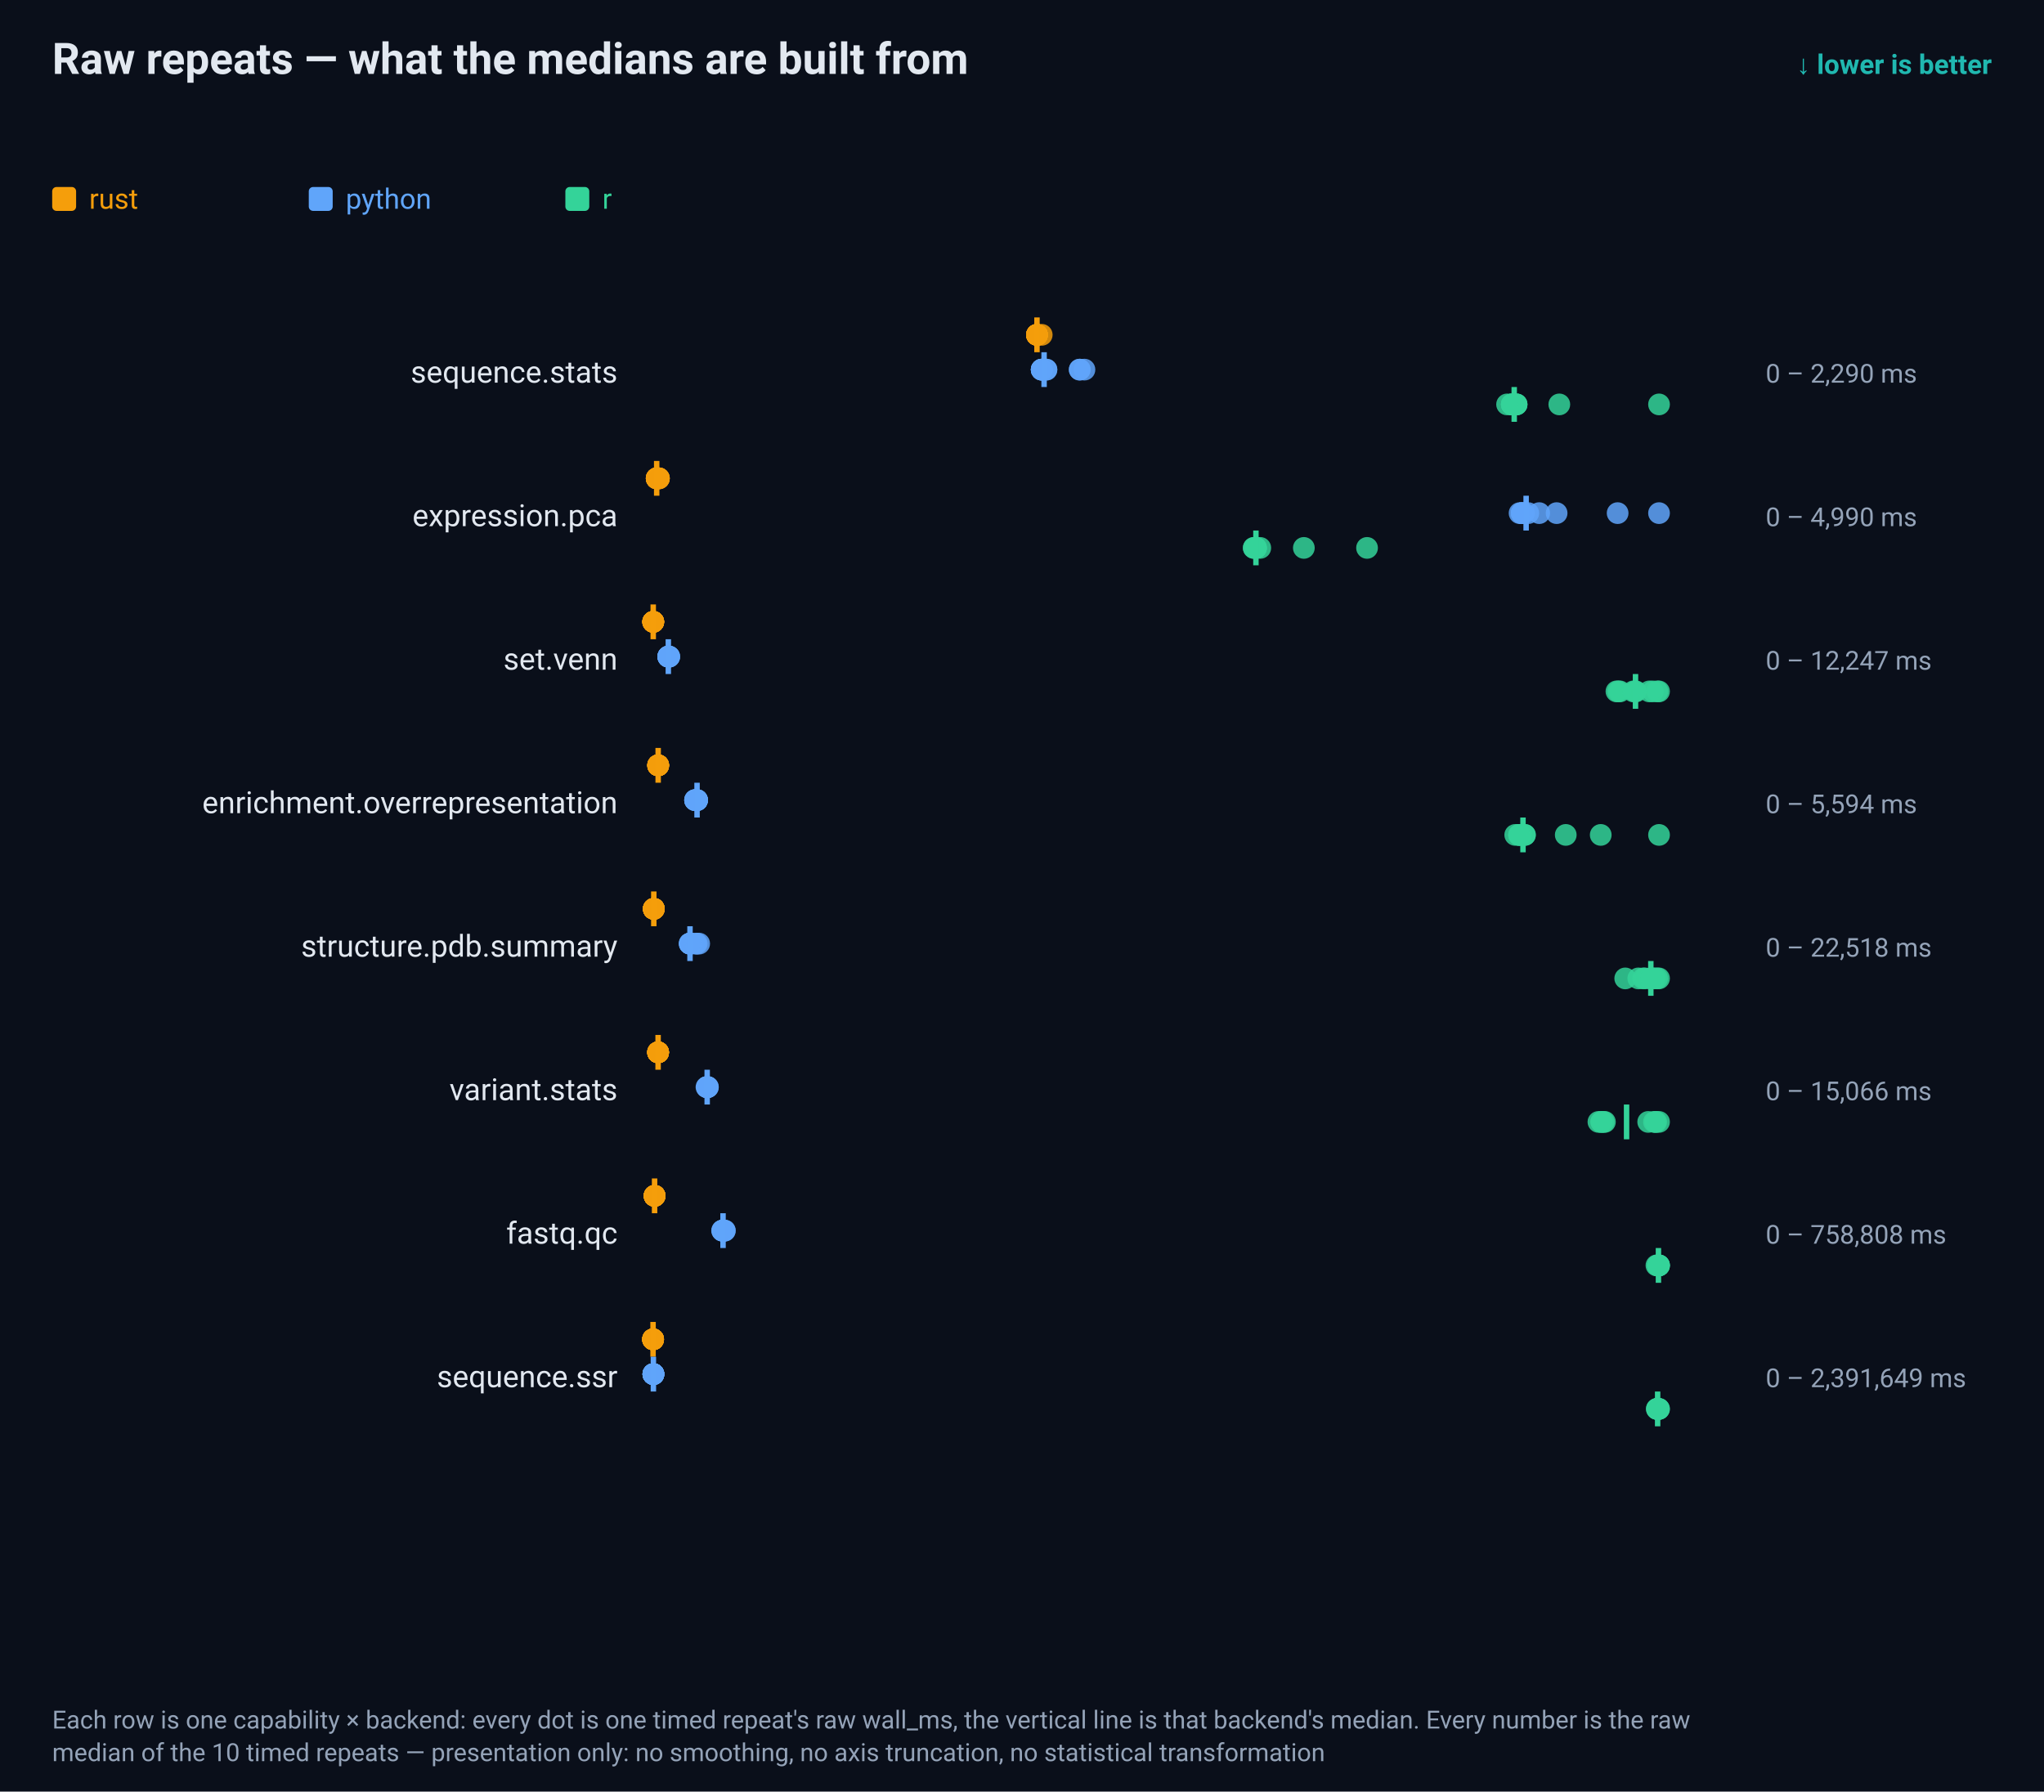
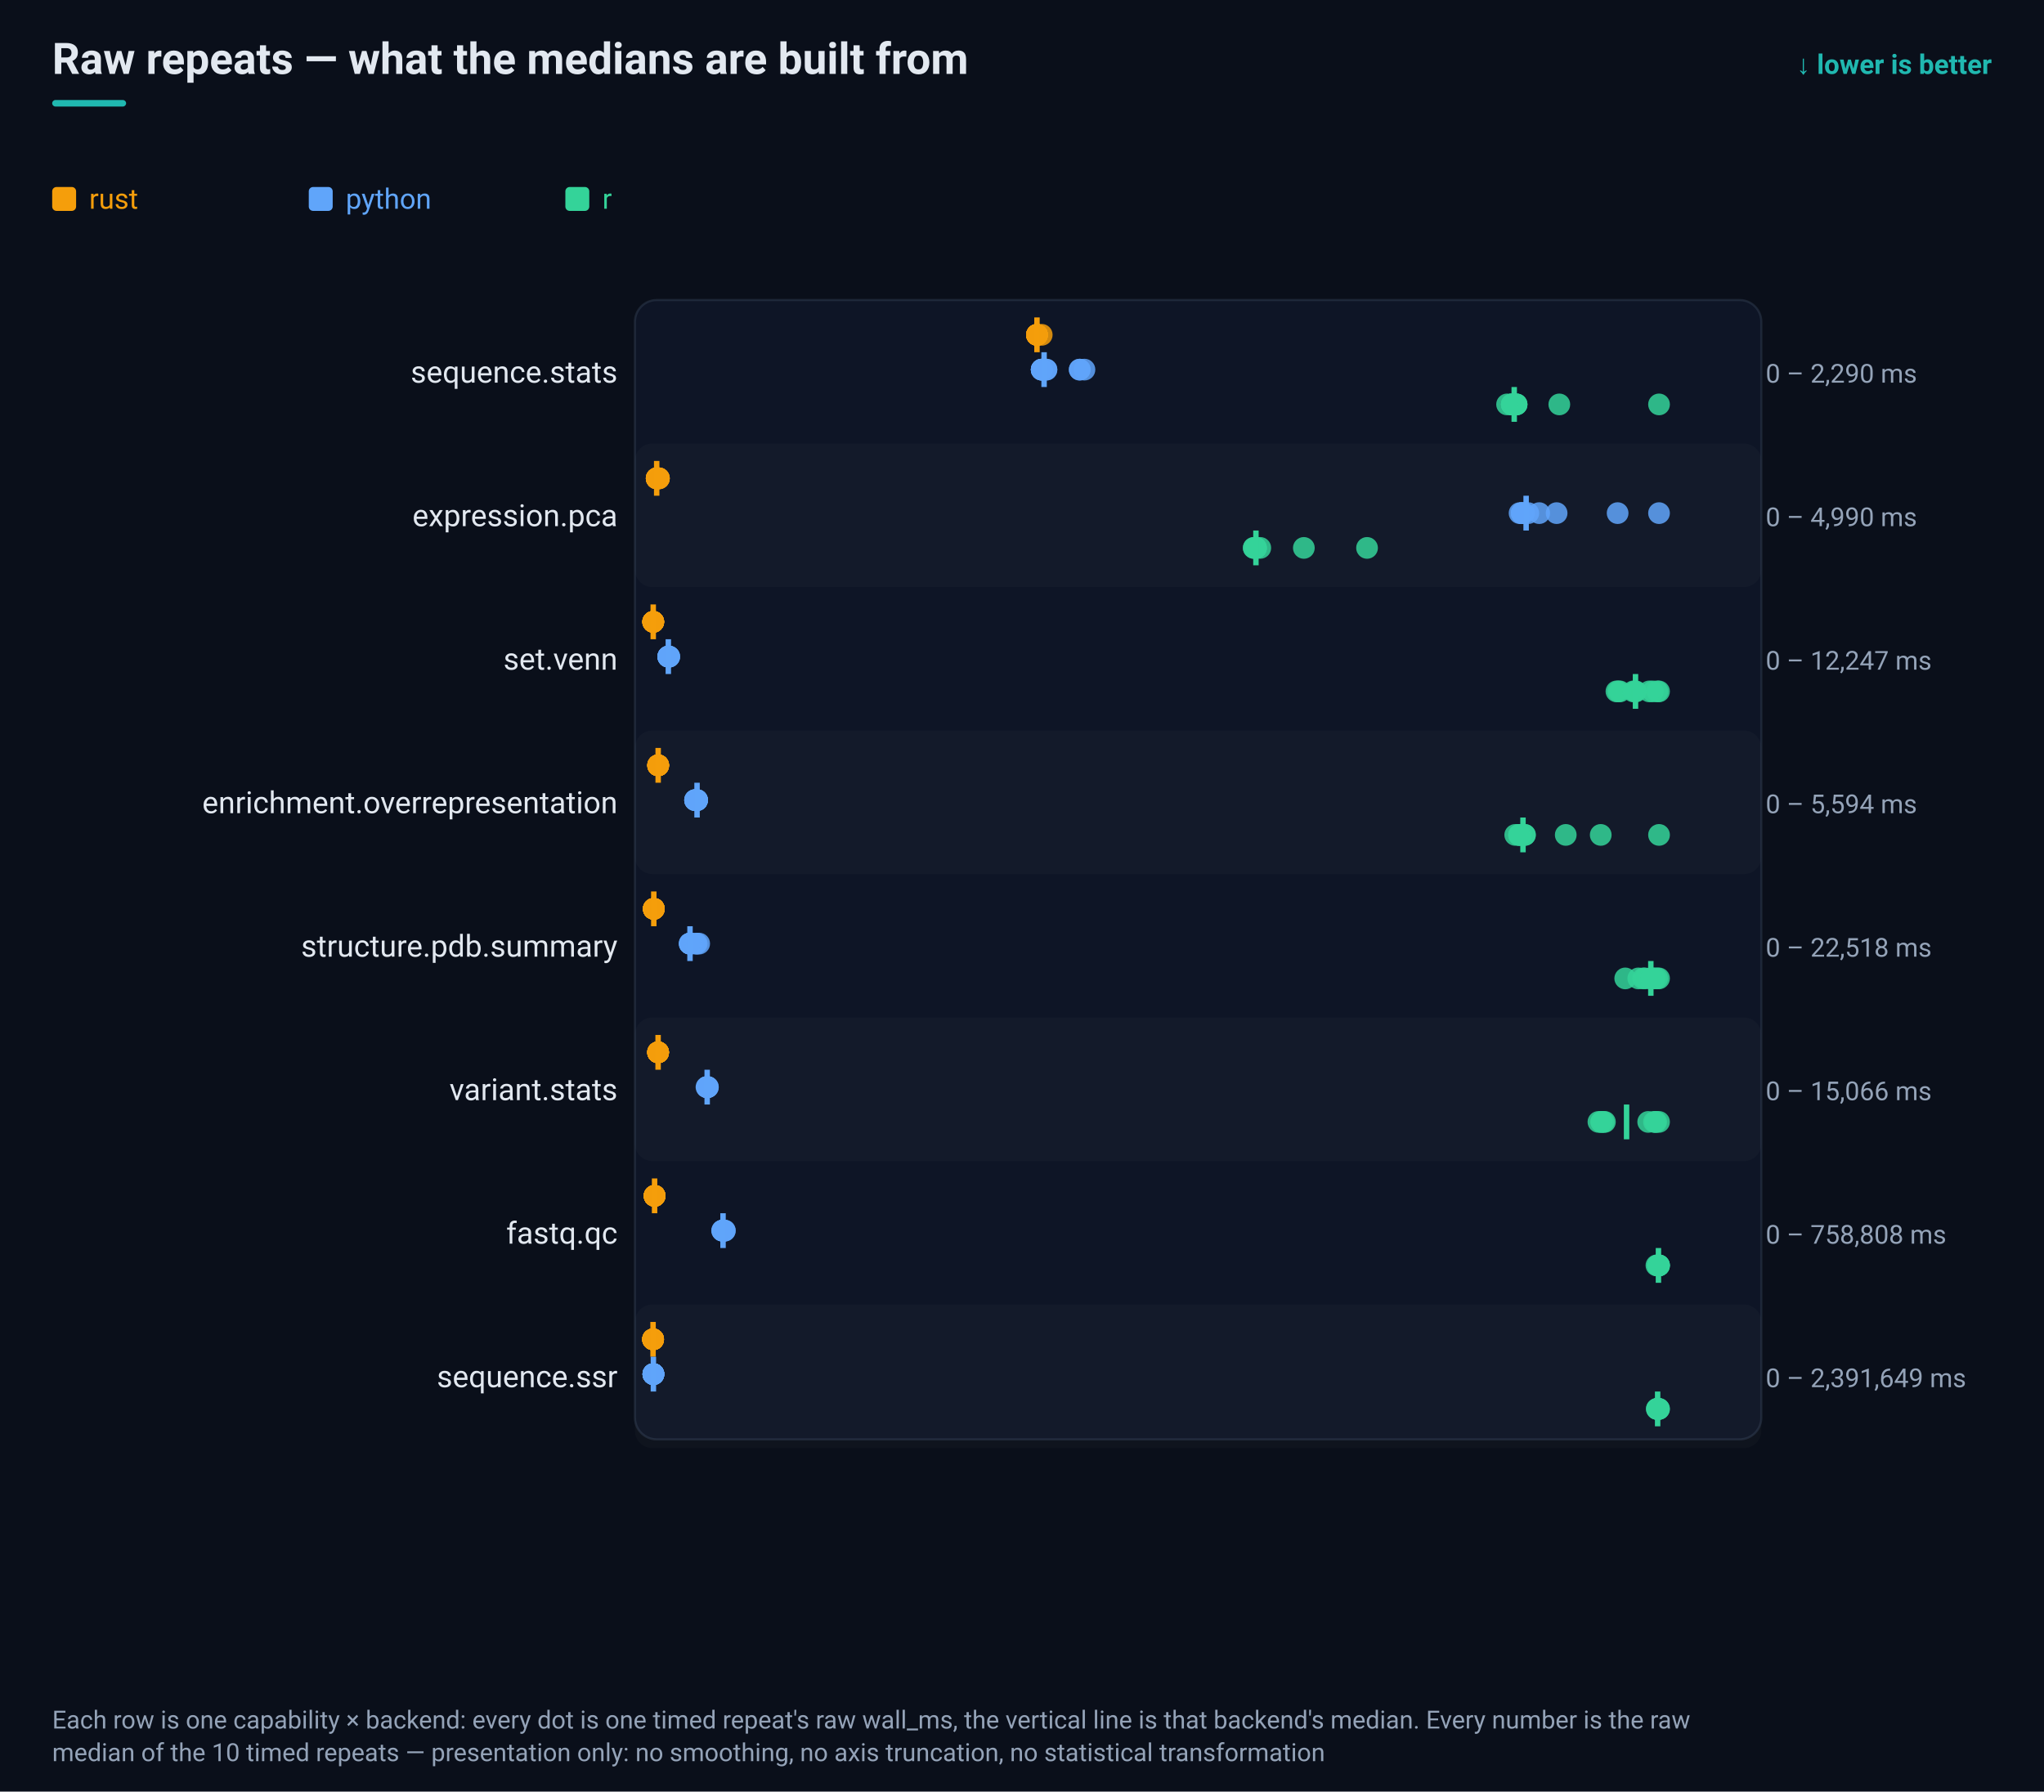
<svg xmlns="http://www.w3.org/2000/svg" viewBox="0 0 940 824" width="940" height="824" role="img" aria-label="Raw repeats — what the medians are built from">
  <rect width="940" height="824" fill="#0a0f1a" />
  <text x="24" y="34" fill="#e2e8f0" font-family="-apple-system,BlinkMacSystemFont,'Segoe UI',Roboto,'Helvetica Neue',Arial,'Noto Sans SC',sans-serif" font-size="20" font-weight="600">Raw repeats — what the medians are built from</text>
+   <rect x="24" y="46" width="34" height="3" rx="1.5" fill="#20B8B0" />
  <text x="916" y="34" fill="#20B8B0" font-family="-apple-system,BlinkMacSystemFont,'Segoe UI',Roboto,'Helvetica Neue',Arial,'Noto Sans SC',sans-serif" font-size="12.5" font-weight="600" text-anchor="end">↓ lower is better</text>
  <rect x="24.00" y="86.00" width="11.00" height="11.00" rx="2" fill="#f59e0b" opacity="1.0" />
  <text x="41.0" y="96.0" fill="#f59e0b" font-family="-apple-system,BlinkMacSystemFont,'Segoe UI',Roboto,'Helvetica Neue',Arial,'Noto Sans SC',sans-serif" font-size="13" font-weight="400" text-anchor="start">rust</text>
  <rect x="142.00" y="86.00" width="11.00" height="11.00" rx="2" fill="#60a5fa" opacity="1.0" />
  <text x="159.0" y="96.0" fill="#60a5fa" font-family="-apple-system,BlinkMacSystemFont,'Segoe UI',Roboto,'Helvetica Neue',Arial,'Noto Sans SC',sans-serif" font-size="13" font-weight="400" text-anchor="start">python</text>
  <rect x="260.00" y="86.00" width="11.00" height="11.00" rx="2" fill="#34d399" opacity="1.0" />
  <text x="277.0" y="96.0" fill="#34d399" font-family="-apple-system,BlinkMacSystemFont,'Segoe UI',Roboto,'Helvetica Neue',Arial,'Noto Sans SC',sans-serif" font-size="13" font-weight="400" text-anchor="start">r</text>
+   <rect x="292.00" y="138.00" width="518.00" height="524.00" rx="10" fill="#0e1526" opacity="1.0" class="deco" />
+   <rect x="292.0" y="138.0" width="518.0" height="524.0" rx="10" fill="none" stroke="rgba(51,65,85,0.45)" stroke-width="1" />
+   <rect x="292.00" y="204.00" width="518.00" height="66.00" rx="8" fill="#ffffff" opacity="0.02" class="deco" />
+   <rect x="292.00" y="336.00" width="518.00" height="66.00" rx="8" fill="#ffffff" opacity="0.02" class="deco" />
+   <rect x="292.00" y="468.00" width="518.00" height="66.00" rx="8" fill="#ffffff" opacity="0.02" class="deco" />
+   <rect x="292.00" y="600.00" width="518.00" height="66.00" rx="8" fill="#ffffff" opacity="0.02" class="deco" />
  <text x="284.0" y="176.0" fill="#e2e8f0" font-family="-apple-system,BlinkMacSystemFont,'Segoe UI',Roboto,'Helvetica Neue',Arial,'Noto Sans SC',sans-serif" font-size="14" font-weight="400" text-anchor="end">sequence.stats</text>
  <circle cx="479.07" cy="154.00" r="5.00" fill="#f59e0b" opacity="0.85" />
  <circle cx="476.89" cy="154.00" r="5.00" fill="#f59e0b" opacity="0.85" />
  <circle cx="476.89" cy="154.00" r="5.00" fill="#f59e0b" opacity="0.85" />
  <circle cx="476.89" cy="154.00" r="5.00" fill="#f59e0b" opacity="0.85" />
  <circle cx="476.89" cy="154.00" r="5.00" fill="#f59e0b" opacity="0.85" />
  <circle cx="476.89" cy="154.00" r="5.00" fill="#f59e0b" opacity="0.85" />
  <circle cx="476.89" cy="154.00" r="5.00" fill="#f59e0b" opacity="0.85" />
  <circle cx="476.89" cy="154.00" r="5.00" fill="#f59e0b" opacity="0.85" />
  <circle cx="476.89" cy="154.00" r="5.00" fill="#f59e0b" opacity="0.85" />
  <circle cx="476.89" cy="154.00" r="5.00" fill="#f59e0b" opacity="0.85" />
  <line x1="476.89" y1="146.00" x2="476.89" y2="162.00" stroke="#f59e0b" stroke-width="2.5" opacity="1.0" />
  <circle cx="496.54" cy="170.00" r="5.00" fill="#60a5fa" opacity="0.85" />
  <circle cx="498.72" cy="170.00" r="5.00" fill="#60a5fa" opacity="0.85" />
  <circle cx="496.54" cy="170.00" r="5.00" fill="#60a5fa" opacity="0.85" />
  <circle cx="479.07" cy="170.00" r="5.00" fill="#60a5fa" opacity="0.85" />
  <circle cx="479.07" cy="170.00" r="5.00" fill="#60a5fa" opacity="0.85" />
  <circle cx="479.07" cy="170.00" r="5.00" fill="#60a5fa" opacity="0.85" />
  <circle cx="479.07" cy="170.00" r="5.00" fill="#60a5fa" opacity="0.85" />
  <circle cx="479.07" cy="170.00" r="5.00" fill="#60a5fa" opacity="0.85" />
  <circle cx="481.25" cy="170.00" r="5.00" fill="#60a5fa" opacity="0.85" />
  <circle cx="481.25" cy="170.00" r="5.00" fill="#60a5fa" opacity="0.85" />
  <line x1="480.16" y1="162.00" x2="480.16" y2="178.00" stroke="#60a5fa" stroke-width="2.5" opacity="1.0" />
  <circle cx="697.45" cy="186.00" r="5.00" fill="#34d399" opacity="0.85" />
  <circle cx="695.27" cy="186.00" r="5.00" fill="#34d399" opacity="0.85" />
  <circle cx="697.45" cy="186.00" r="5.00" fill="#34d399" opacity="0.85" />
  <circle cx="695.27" cy="186.00" r="5.00" fill="#34d399" opacity="0.85" />
  <circle cx="695.27" cy="186.00" r="5.00" fill="#34d399" opacity="0.85" />
  <circle cx="697.45" cy="186.00" r="5.00" fill="#34d399" opacity="0.85" />
  <circle cx="695.27" cy="186.00" r="5.00" fill="#34d399" opacity="0.85" />
  <circle cx="717.10" cy="186.00" r="5.00" fill="#34d399" opacity="0.85" />
  <circle cx="762.96" cy="186.00" r="5.00" fill="#34d399" opacity="0.85" />
  <circle cx="693.08" cy="186.00" r="5.00" fill="#34d399" opacity="0.85" />
  <line x1="696.36" y1="178.00" x2="696.36" y2="194.00" stroke="#34d399" stroke-width="2.5" opacity="1.0" />
  <text x="812.0" y="176.0" fill="#94a3b8" font-family="-apple-system,BlinkMacSystemFont,'Segoe UI',Roboto,'Helvetica Neue',Arial,'Noto Sans SC',sans-serif" font-size="12" font-weight="400" text-anchor="start">0 – 2,290 ms</text>
  <text x="284.0" y="242.0" fill="#e2e8f0" font-family="-apple-system,BlinkMacSystemFont,'Segoe UI',Roboto,'Helvetica Neue',Arial,'Noto Sans SC',sans-serif" font-size="14" font-weight="400" text-anchor="end">expression.pca</text>
  <circle cx="302.00" cy="220.00" r="5.00" fill="#f59e0b" opacity="0.85" />
  <circle cx="302.00" cy="220.00" r="5.00" fill="#f59e0b" opacity="0.85" />
  <circle cx="302.00" cy="220.00" r="5.00" fill="#f59e0b" opacity="0.85" />
  <circle cx="303.01" cy="220.00" r="5.00" fill="#f59e0b" opacity="0.85" />
  <circle cx="303.01" cy="220.00" r="5.00" fill="#f59e0b" opacity="0.85" />
  <circle cx="303.01" cy="220.00" r="5.00" fill="#f59e0b" opacity="0.85" />
  <circle cx="303.01" cy="220.00" r="5.00" fill="#f59e0b" opacity="0.85" />
  <circle cx="302.00" cy="220.00" r="5.00" fill="#f59e0b" opacity="0.85" />
  <circle cx="302.00" cy="220.00" r="5.00" fill="#f59e0b" opacity="0.85" />
  <circle cx="302.00" cy="220.00" r="5.00" fill="#f59e0b" opacity="0.85" />
  <line x1="302.00" y1="212.00" x2="302.00" y2="228.00" stroke="#f59e0b" stroke-width="2.5" opacity="1.0" />
  <circle cx="700.83" cy="236.00" r="5.00" fill="#60a5fa" opacity="0.85" />
  <circle cx="702.84" cy="236.00" r="5.00" fill="#60a5fa" opacity="0.85" />
  <circle cx="698.83" cy="236.00" r="5.00" fill="#60a5fa" opacity="0.85" />
  <circle cx="743.92" cy="236.00" r="5.00" fill="#60a5fa" opacity="0.85" />
  <circle cx="715.86" cy="236.00" r="5.00" fill="#60a5fa" opacity="0.85" />
  <circle cx="699.83" cy="236.00" r="5.00" fill="#60a5fa" opacity="0.85" />
  <circle cx="699.83" cy="236.00" r="5.00" fill="#60a5fa" opacity="0.85" />
  <circle cx="707.85" cy="236.00" r="5.00" fill="#60a5fa" opacity="0.85" />
  <circle cx="699.83" cy="236.00" r="5.00" fill="#60a5fa" opacity="0.85" />
  <circle cx="762.96" cy="236.00" r="5.00" fill="#60a5fa" opacity="0.85" />
  <line x1="701.84" y1="228.00" x2="701.84" y2="244.00" stroke="#60a5fa" stroke-width="2.5" opacity="1.0" />
  <circle cx="576.58" cy="252.00" r="5.00" fill="#34d399" opacity="0.85" />
  <circle cx="577.58" cy="252.00" r="5.00" fill="#34d399" opacity="0.85" />
  <circle cx="579.58" cy="252.00" r="5.00" fill="#34d399" opacity="0.85" />
  <circle cx="577.58" cy="252.00" r="5.00" fill="#34d399" opacity="0.85" />
  <circle cx="577.58" cy="252.00" r="5.00" fill="#34d399" opacity="0.85" />
  <circle cx="577.58" cy="252.00" r="5.00" fill="#34d399" opacity="0.85" />
  <circle cx="599.62" cy="252.00" r="5.00" fill="#34d399" opacity="0.85" />
  <circle cx="628.68" cy="252.00" r="5.00" fill="#34d399" opacity="0.85" />
  <circle cx="576.58" cy="252.00" r="5.00" fill="#34d399" opacity="0.85" />
  <circle cx="577.58" cy="252.00" r="5.00" fill="#34d399" opacity="0.85" />
  <line x1="577.58" y1="244.00" x2="577.58" y2="260.00" stroke="#34d399" stroke-width="2.5" opacity="1.0" />
  <text x="812.0" y="242.0" fill="#94a3b8" font-family="-apple-system,BlinkMacSystemFont,'Segoe UI',Roboto,'Helvetica Neue',Arial,'Noto Sans SC',sans-serif" font-size="12" font-weight="400" text-anchor="start">0 – 4,990 ms</text>
  <text x="284.0" y="308.0" fill="#e2e8f0" font-family="-apple-system,BlinkMacSystemFont,'Segoe UI',Roboto,'Helvetica Neue',Arial,'Noto Sans SC',sans-serif" font-size="14" font-weight="400" text-anchor="end">set.venn</text>
  <circle cx="300.41" cy="286.00" r="5.00" fill="#f59e0b" opacity="0.85" />
  <circle cx="300.41" cy="286.00" r="5.00" fill="#f59e0b" opacity="0.85" />
  <circle cx="300.41" cy="286.00" r="5.00" fill="#f59e0b" opacity="0.85" />
  <circle cx="300.41" cy="286.00" r="5.00" fill="#f59e0b" opacity="0.85" />
  <circle cx="300.41" cy="286.00" r="5.00" fill="#f59e0b" opacity="0.85" />
  <circle cx="300.41" cy="286.00" r="5.00" fill="#f59e0b" opacity="0.85" />
  <circle cx="300.41" cy="286.00" r="5.00" fill="#f59e0b" opacity="0.85" />
  <circle cx="300.41" cy="286.00" r="5.00" fill="#f59e0b" opacity="0.85" />
  <circle cx="300.41" cy="286.00" r="5.00" fill="#f59e0b" opacity="0.85" />
  <circle cx="300.41" cy="286.00" r="5.00" fill="#f59e0b" opacity="0.85" />
  <line x1="300.41" y1="278.00" x2="300.41" y2="294.00" stroke="#f59e0b" stroke-width="2.5" opacity="1.0" />
  <circle cx="307.35" cy="302.00" r="5.00" fill="#60a5fa" opacity="0.85" />
  <circle cx="307.35" cy="302.00" r="5.00" fill="#60a5fa" opacity="0.85" />
  <circle cx="307.76" cy="302.00" r="5.00" fill="#60a5fa" opacity="0.85" />
  <circle cx="307.35" cy="302.00" r="5.00" fill="#60a5fa" opacity="0.85" />
  <circle cx="307.76" cy="302.00" r="5.00" fill="#60a5fa" opacity="0.85" />
  <circle cx="307.35" cy="302.00" r="5.00" fill="#60a5fa" opacity="0.85" />
  <circle cx="307.35" cy="302.00" r="5.00" fill="#60a5fa" opacity="0.85" />
  <circle cx="307.76" cy="302.00" r="5.00" fill="#60a5fa" opacity="0.85" />
  <circle cx="307.35" cy="302.00" r="5.00" fill="#60a5fa" opacity="0.85" />
  <circle cx="307.35" cy="302.00" r="5.00" fill="#60a5fa" opacity="0.85" />
  <line x1="307.35" y1="294.00" x2="307.35" y2="310.00" stroke="#60a5fa" stroke-width="2.5" opacity="1.0" />
  <circle cx="762.96" cy="318.00" r="5.00" fill="#34d399" opacity="0.85" />
  <circle cx="744.18" cy="318.00" r="5.00" fill="#34d399" opacity="0.85" />
  <circle cx="760.11" cy="318.00" r="5.00" fill="#34d399" opacity="0.85" />
  <circle cx="743.37" cy="318.00" r="5.00" fill="#34d399" opacity="0.85" />
  <circle cx="758.47" cy="318.00" r="5.00" fill="#34d399" opacity="0.85" />
  <circle cx="752.35" cy="318.00" r="5.00" fill="#34d399" opacity="0.85" />
  <circle cx="762.15" cy="318.00" r="5.00" fill="#34d399" opacity="0.85" />
  <circle cx="745.00" cy="318.00" r="5.00" fill="#34d399" opacity="0.85" />
  <circle cx="751.94" cy="318.00" r="5.00" fill="#34d399" opacity="0.85" />
  <circle cx="751.12" cy="318.00" r="5.00" fill="#34d399" opacity="0.85" />
  <line x1="752.14" y1="310.00" x2="752.14" y2="326.00" stroke="#34d399" stroke-width="2.5" opacity="1.0" />
  <text x="812.0" y="308.0" fill="#94a3b8" font-family="-apple-system,BlinkMacSystemFont,'Segoe UI',Roboto,'Helvetica Neue',Arial,'Noto Sans SC',sans-serif" font-size="12" font-weight="400" text-anchor="start">0 – 12,247 ms</text>
  <text x="284.0" y="374.0" fill="#e2e8f0" font-family="-apple-system,BlinkMacSystemFont,'Segoe UI',Roboto,'Helvetica Neue',Arial,'Noto Sans SC',sans-serif" font-size="14" font-weight="400" text-anchor="end">enrichment.overrepresentation</text>
  <circle cx="302.68" cy="352.00" r="5.00" fill="#f59e0b" opacity="0.85" />
  <circle cx="302.68" cy="352.00" r="5.00" fill="#f59e0b" opacity="0.85" />
  <circle cx="302.68" cy="352.00" r="5.00" fill="#f59e0b" opacity="0.85" />
  <circle cx="302.68" cy="352.00" r="5.00" fill="#f59e0b" opacity="0.85" />
  <circle cx="302.68" cy="352.00" r="5.00" fill="#f59e0b" opacity="0.85" />
  <circle cx="302.68" cy="352.00" r="5.00" fill="#f59e0b" opacity="0.85" />
  <circle cx="302.68" cy="352.00" r="5.00" fill="#f59e0b" opacity="0.85" />
  <circle cx="302.68" cy="352.00" r="5.00" fill="#f59e0b" opacity="0.85" />
  <circle cx="302.68" cy="352.00" r="5.00" fill="#f59e0b" opacity="0.85" />
  <circle cx="302.68" cy="352.00" r="5.00" fill="#f59e0b" opacity="0.85" />
  <line x1="302.68" y1="344.00" x2="302.68" y2="360.00" stroke="#f59e0b" stroke-width="2.5" opacity="1.0" />
  <circle cx="320.56" cy="368.00" r="5.00" fill="#60a5fa" opacity="0.85" />
  <circle cx="320.56" cy="368.00" r="5.00" fill="#60a5fa" opacity="0.85" />
  <circle cx="320.56" cy="368.00" r="5.00" fill="#60a5fa" opacity="0.85" />
  <circle cx="319.66" cy="368.00" r="5.00" fill="#60a5fa" opacity="0.85" />
  <circle cx="320.56" cy="368.00" r="5.00" fill="#60a5fa" opacity="0.85" />
  <circle cx="319.66" cy="368.00" r="5.00" fill="#60a5fa" opacity="0.85" />
  <circle cx="319.66" cy="368.00" r="5.00" fill="#60a5fa" opacity="0.85" />
  <circle cx="320.56" cy="368.00" r="5.00" fill="#60a5fa" opacity="0.85" />
  <circle cx="319.66" cy="368.00" r="5.00" fill="#60a5fa" opacity="0.85" />
  <circle cx="320.56" cy="368.00" r="5.00" fill="#60a5fa" opacity="0.85" />
  <line x1="320.56" y1="360.00" x2="320.56" y2="376.00" stroke="#60a5fa" stroke-width="2.5" opacity="1.0" />
  <circle cx="736.15" cy="384.00" r="5.00" fill="#34d399" opacity="0.85" />
  <circle cx="720.06" cy="384.00" r="5.00" fill="#34d399" opacity="0.85" />
  <circle cx="701.29" cy="384.00" r="5.00" fill="#34d399" opacity="0.85" />
  <circle cx="701.29" cy="384.00" r="5.00" fill="#34d399" opacity="0.85" />
  <circle cx="698.61" cy="384.00" r="5.00" fill="#34d399" opacity="0.85" />
  <circle cx="699.51" cy="384.00" r="5.00" fill="#34d399" opacity="0.85" />
  <circle cx="762.96" cy="384.00" r="5.00" fill="#34d399" opacity="0.85" />
  <circle cx="698.61" cy="384.00" r="5.00" fill="#34d399" opacity="0.85" />
  <circle cx="698.61" cy="384.00" r="5.00" fill="#34d399" opacity="0.85" />
  <circle cx="696.83" cy="384.00" r="5.00" fill="#34d399" opacity="0.85" />
  <line x1="700.40" y1="376.00" x2="700.40" y2="392.00" stroke="#34d399" stroke-width="2.5" opacity="1.0" />
  <text x="812.0" y="374.0" fill="#94a3b8" font-family="-apple-system,BlinkMacSystemFont,'Segoe UI',Roboto,'Helvetica Neue',Arial,'Noto Sans SC',sans-serif" font-size="12" font-weight="400" text-anchor="start">0 – 5,594 ms</text>
  <text x="284.0" y="440.0" fill="#e2e8f0" font-family="-apple-system,BlinkMacSystemFont,'Segoe UI',Roboto,'Helvetica Neue',Arial,'Noto Sans SC',sans-serif" font-size="14" font-weight="400" text-anchor="end">structure.pdb.summary</text>
  <circle cx="300.67" cy="418.00" r="5.00" fill="#f59e0b" opacity="0.85" />
  <circle cx="300.67" cy="418.00" r="5.00" fill="#f59e0b" opacity="0.85" />
  <circle cx="300.67" cy="418.00" r="5.00" fill="#f59e0b" opacity="0.85" />
  <circle cx="300.67" cy="418.00" r="5.00" fill="#f59e0b" opacity="0.85" />
  <circle cx="300.67" cy="418.00" r="5.00" fill="#f59e0b" opacity="0.85" />
  <circle cx="300.67" cy="418.00" r="5.00" fill="#f59e0b" opacity="0.85" />
  <circle cx="300.67" cy="418.00" r="5.00" fill="#f59e0b" opacity="0.85" />
  <circle cx="300.67" cy="418.00" r="5.00" fill="#f59e0b" opacity="0.85" />
  <circle cx="300.67" cy="418.00" r="5.00" fill="#f59e0b" opacity="0.85" />
  <circle cx="300.67" cy="418.00" r="5.00" fill="#f59e0b" opacity="0.85" />
  <line x1="300.67" y1="410.00" x2="300.67" y2="426.00" stroke="#f59e0b" stroke-width="2.5" opacity="1.0" />
  <circle cx="317.32" cy="434.00" r="5.00" fill="#60a5fa" opacity="0.85" />
  <circle cx="317.10" cy="434.00" r="5.00" fill="#60a5fa" opacity="0.85" />
  <circle cx="317.32" cy="434.00" r="5.00" fill="#60a5fa" opacity="0.85" />
  <circle cx="317.32" cy="434.00" r="5.00" fill="#60a5fa" opacity="0.85" />
  <circle cx="317.32" cy="434.00" r="5.00" fill="#60a5fa" opacity="0.85" />
  <circle cx="319.98" cy="434.00" r="5.00" fill="#60a5fa" opacity="0.85" />
  <circle cx="321.54" cy="434.00" r="5.00" fill="#60a5fa" opacity="0.85" />
  <circle cx="320.43" cy="434.00" r="5.00" fill="#60a5fa" opacity="0.85" />
  <circle cx="317.76" cy="434.00" r="5.00" fill="#60a5fa" opacity="0.85" />
  <circle cx="317.32" cy="434.00" r="5.00" fill="#60a5fa" opacity="0.85" />
  <line x1="317.32" y1="426.00" x2="317.32" y2="442.00" stroke="#60a5fa" stroke-width="2.5" opacity="1.0" />
  <circle cx="753.42" cy="450.00" r="5.00" fill="#34d399" opacity="0.85" />
  <circle cx="760.08" cy="450.00" r="5.00" fill="#34d399" opacity="0.85" />
  <circle cx="762.07" cy="450.00" r="5.00" fill="#34d399" opacity="0.85" />
  <circle cx="760.96" cy="450.00" r="5.00" fill="#34d399" opacity="0.85" />
  <circle cx="755.64" cy="450.00" r="5.00" fill="#34d399" opacity="0.85" />
  <circle cx="747.42" cy="450.00" r="5.00" fill="#34d399" opacity="0.85" />
  <circle cx="758.97" cy="450.00" r="5.00" fill="#34d399" opacity="0.85" />
  <circle cx="762.96" cy="450.00" r="5.00" fill="#34d399" opacity="0.85" />
  <circle cx="756.52" cy="450.00" r="5.00" fill="#34d399" opacity="0.85" />
  <circle cx="759.41" cy="450.00" r="5.00" fill="#34d399" opacity="0.85" />
  <line x1="759.19" y1="442.00" x2="759.19" y2="458.00" stroke="#34d399" stroke-width="2.5" opacity="1.0" />
  <text x="812.0" y="440.0" fill="#94a3b8" font-family="-apple-system,BlinkMacSystemFont,'Segoe UI',Roboto,'Helvetica Neue',Arial,'Noto Sans SC',sans-serif" font-size="12" font-weight="400" text-anchor="start">0 – 22,518 ms</text>
  <text x="284.0" y="506.0" fill="#e2e8f0" font-family="-apple-system,BlinkMacSystemFont,'Segoe UI',Roboto,'Helvetica Neue',Arial,'Noto Sans SC',sans-serif" font-size="14" font-weight="400" text-anchor="end">variant.stats</text>
  <circle cx="302.65" cy="484.00" r="5.00" fill="#f59e0b" opacity="0.85" />
  <circle cx="302.65" cy="484.00" r="5.00" fill="#f59e0b" opacity="0.85" />
  <circle cx="302.65" cy="484.00" r="5.00" fill="#f59e0b" opacity="0.85" />
  <circle cx="302.65" cy="484.00" r="5.00" fill="#f59e0b" opacity="0.85" />
  <circle cx="302.65" cy="484.00" r="5.00" fill="#f59e0b" opacity="0.85" />
  <circle cx="302.65" cy="484.00" r="5.00" fill="#f59e0b" opacity="0.85" />
  <circle cx="302.65" cy="484.00" r="5.00" fill="#f59e0b" opacity="0.85" />
  <circle cx="302.65" cy="484.00" r="5.00" fill="#f59e0b" opacity="0.85" />
  <circle cx="302.65" cy="484.00" r="5.00" fill="#f59e0b" opacity="0.85" />
  <circle cx="302.65" cy="484.00" r="5.00" fill="#f59e0b" opacity="0.85" />
  <line x1="302.65" y1="476.00" x2="302.65" y2="492.00" stroke="#f59e0b" stroke-width="2.5" opacity="1.0" />
  <circle cx="325.22" cy="500.00" r="5.00" fill="#60a5fa" opacity="0.85" />
  <circle cx="325.22" cy="500.00" r="5.00" fill="#60a5fa" opacity="0.85" />
  <circle cx="325.22" cy="500.00" r="5.00" fill="#60a5fa" opacity="0.85" />
  <circle cx="325.22" cy="500.00" r="5.00" fill="#60a5fa" opacity="0.85" />
  <circle cx="325.22" cy="500.00" r="5.00" fill="#60a5fa" opacity="0.85" />
  <circle cx="325.22" cy="500.00" r="5.00" fill="#60a5fa" opacity="0.85" />
  <circle cx="325.55" cy="500.00" r="5.00" fill="#60a5fa" opacity="0.85" />
  <circle cx="325.22" cy="500.00" r="5.00" fill="#60a5fa" opacity="0.85" />
  <circle cx="324.89" cy="500.00" r="5.00" fill="#60a5fa" opacity="0.85" />
  <circle cx="325.55" cy="500.00" r="5.00" fill="#60a5fa" opacity="0.85" />
  <line x1="325.22" y1="492.00" x2="325.22" y2="508.00" stroke="#60a5fa" stroke-width="2.5" opacity="1.0" />
  <circle cx="736.41" cy="516.00" r="5.00" fill="#34d399" opacity="0.85" />
  <circle cx="761.30" cy="516.00" r="5.00" fill="#34d399" opacity="0.85" />
  <circle cx="735.09" cy="516.00" r="5.00" fill="#34d399" opacity="0.85" />
  <circle cx="761.64" cy="516.00" r="5.00" fill="#34d399" opacity="0.85" />
  <circle cx="757.98" cy="516.00" r="5.00" fill="#34d399" opacity="0.85" />
  <circle cx="737.41" cy="516.00" r="5.00" fill="#34d399" opacity="0.85" />
  <circle cx="762.96" cy="516.00" r="5.00" fill="#34d399" opacity="0.85" />
  <circle cx="738.07" cy="516.00" r="5.00" fill="#34d399" opacity="0.85" />
  <circle cx="760.64" cy="516.00" r="5.00" fill="#34d399" opacity="0.85" />
  <circle cx="736.41" cy="516.00" r="5.00" fill="#34d399" opacity="0.85" />
  <line x1="748.03" y1="508.00" x2="748.03" y2="524.00" stroke="#34d399" stroke-width="2.5" opacity="1.0" />
  <text x="812.0" y="506.0" fill="#94a3b8" font-family="-apple-system,BlinkMacSystemFont,'Segoe UI',Roboto,'Helvetica Neue',Arial,'Noto Sans SC',sans-serif" font-size="12" font-weight="400" text-anchor="start">0 – 15,066 ms</text>
  <text x="284.0" y="572.0" fill="#e2e8f0" font-family="-apple-system,BlinkMacSystemFont,'Segoe UI',Roboto,'Helvetica Neue',Arial,'Noto Sans SC',sans-serif" font-size="14" font-weight="400" text-anchor="end">fastq.qc</text>
  <circle cx="301.03" cy="550.00" r="5.00" fill="#f59e0b" opacity="0.85" />
  <circle cx="301.04" cy="550.00" r="5.00" fill="#f59e0b" opacity="0.85" />
  <circle cx="301.03" cy="550.00" r="5.00" fill="#f59e0b" opacity="0.85" />
  <circle cx="301.04" cy="550.00" r="5.00" fill="#f59e0b" opacity="0.85" />
  <circle cx="301.03" cy="550.00" r="5.00" fill="#f59e0b" opacity="0.85" />
  <circle cx="301.04" cy="550.00" r="5.00" fill="#f59e0b" opacity="0.85" />
  <circle cx="301.03" cy="550.00" r="5.00" fill="#f59e0b" opacity="0.85" />
  <circle cx="301.04" cy="550.00" r="5.00" fill="#f59e0b" opacity="0.85" />
  <circle cx="301.03" cy="550.00" r="5.00" fill="#f59e0b" opacity="0.85" />
  <circle cx="301.03" cy="550.00" r="5.00" fill="#f59e0b" opacity="0.85" />
  <line x1="301.03" y1="542.00" x2="301.03" y2="558.00" stroke="#f59e0b" stroke-width="2.5" opacity="1.0" />
  <circle cx="332.23" cy="566.00" r="5.00" fill="#60a5fa" opacity="0.85" />
  <circle cx="332.53" cy="566.00" r="5.00" fill="#60a5fa" opacity="0.85" />
  <circle cx="332.33" cy="566.00" r="5.00" fill="#60a5fa" opacity="0.85" />
  <circle cx="332.54" cy="566.00" r="5.00" fill="#60a5fa" opacity="0.85" />
  <circle cx="332.31" cy="566.00" r="5.00" fill="#60a5fa" opacity="0.85" />
  <circle cx="332.50" cy="566.00" r="5.00" fill="#60a5fa" opacity="0.85" />
  <circle cx="332.89" cy="566.00" r="5.00" fill="#60a5fa" opacity="0.85" />
  <circle cx="333.32" cy="566.00" r="5.00" fill="#60a5fa" opacity="0.85" />
  <circle cx="333.35" cy="566.00" r="5.00" fill="#60a5fa" opacity="0.85" />
  <circle cx="332.08" cy="566.00" r="5.00" fill="#60a5fa" opacity="0.85" />
  <line x1="332.51" y1="558.00" x2="332.51" y2="574.00" stroke="#60a5fa" stroke-width="2.5" opacity="1.0" />
  <circle cx="761.76" cy="582.00" r="5.00" fill="#34d399" opacity="0.85" />
  <circle cx="762.84" cy="582.00" r="5.00" fill="#34d399" opacity="0.85" />
  <circle cx="762.43" cy="582.00" r="5.00" fill="#34d399" opacity="0.85" />
  <circle cx="762.51" cy="582.00" r="5.00" fill="#34d399" opacity="0.85" />
  <circle cx="762.96" cy="582.00" r="5.00" fill="#34d399" opacity="0.85" />
  <circle cx="762.88" cy="582.00" r="5.00" fill="#34d399" opacity="0.85" />
  <circle cx="762.96" cy="582.00" r="5.00" fill="#34d399" opacity="0.85" />
  <circle cx="762.54" cy="582.00" r="5.00" fill="#34d399" opacity="0.85" />
  <circle cx="762.41" cy="582.00" r="5.00" fill="#34d399" opacity="0.85" />
  <circle cx="762.94" cy="582.00" r="5.00" fill="#34d399" opacity="0.85" />
  <line x1="762.69" y1="574.00" x2="762.69" y2="590.00" stroke="#34d399" stroke-width="2.5" opacity="1.0" />
  <text x="812.0" y="572.0" fill="#94a3b8" font-family="-apple-system,BlinkMacSystemFont,'Segoe UI',Roboto,'Helvetica Neue',Arial,'Noto Sans SC',sans-serif" font-size="12" font-weight="400" text-anchor="start">0 – 758,808 ms</text>
  <text x="284.0" y="638.0" fill="#e2e8f0" font-family="-apple-system,BlinkMacSystemFont,'Segoe UI',Roboto,'Helvetica Neue',Arial,'Noto Sans SC',sans-serif" font-size="14" font-weight="400" text-anchor="end">sequence.ssr</text>
  <circle cx="300.39" cy="616.00" r="5.00" fill="#f59e0b" opacity="0.85" />
  <circle cx="300.38" cy="616.00" r="5.00" fill="#f59e0b" opacity="0.85" />
  <circle cx="300.33" cy="616.00" r="5.00" fill="#f59e0b" opacity="0.85" />
  <circle cx="300.33" cy="616.00" r="5.00" fill="#f59e0b" opacity="0.85" />
  <circle cx="300.33" cy="616.00" r="5.00" fill="#f59e0b" opacity="0.85" />
  <circle cx="300.33" cy="616.00" r="5.00" fill="#f59e0b" opacity="0.85" />
  <circle cx="300.33" cy="616.00" r="5.00" fill="#f59e0b" opacity="0.85" />
  <circle cx="300.33" cy="616.00" r="5.00" fill="#f59e0b" opacity="0.85" />
  <circle cx="300.33" cy="616.00" r="5.00" fill="#f59e0b" opacity="0.85" />
  <circle cx="300.33" cy="616.00" r="5.00" fill="#f59e0b" opacity="0.85" />
  <line x1="300.33" y1="608.00" x2="300.33" y2="624.00" stroke="#f59e0b" stroke-width="2.5" opacity="1.0" />
  <circle cx="300.48" cy="632.00" r="5.00" fill="#60a5fa" opacity="0.85" />
  <circle cx="300.48" cy="632.00" r="5.00" fill="#60a5fa" opacity="0.85" />
  <circle cx="300.49" cy="632.00" r="5.00" fill="#60a5fa" opacity="0.85" />
  <circle cx="300.50" cy="632.00" r="5.00" fill="#60a5fa" opacity="0.85" />
  <circle cx="300.48" cy="632.00" r="5.00" fill="#60a5fa" opacity="0.85" />
  <circle cx="300.48" cy="632.00" r="5.00" fill="#60a5fa" opacity="0.85" />
  <circle cx="300.48" cy="632.00" r="5.00" fill="#60a5fa" opacity="0.85" />
  <circle cx="300.48" cy="632.00" r="5.00" fill="#60a5fa" opacity="0.85" />
  <circle cx="300.48" cy="632.00" r="5.00" fill="#60a5fa" opacity="0.85" />
  <circle cx="300.48" cy="632.00" r="5.00" fill="#60a5fa" opacity="0.85" />
  <line x1="300.48" y1="624.00" x2="300.48" y2="640.00" stroke="#60a5fa" stroke-width="2.5" opacity="1.0" />
  <circle cx="762.96" cy="648.00" r="5.00" fill="#34d399" opacity="0.85" />
  <circle cx="762.33" cy="648.00" r="5.00" fill="#34d399" opacity="0.85" />
  <circle cx="762.41" cy="648.00" r="5.00" fill="#34d399" opacity="0.85" />
  <circle cx="762.03" cy="648.00" r="5.00" fill="#34d399" opacity="0.85" />
  <circle cx="762.31" cy="648.00" r="5.00" fill="#34d399" opacity="0.85" />
  <circle cx="762.93" cy="648.00" r="5.00" fill="#34d399" opacity="0.85" />
  <circle cx="762.13" cy="648.00" r="5.00" fill="#34d399" opacity="0.85" />
  <circle cx="762.29" cy="648.00" r="5.00" fill="#34d399" opacity="0.85" />
  <circle cx="762.77" cy="648.00" r="5.00" fill="#34d399" opacity="0.85" />
  <circle cx="761.92" cy="648.00" r="5.00" fill="#34d399" opacity="0.85" />
  <line x1="762.32" y1="640.00" x2="762.32" y2="656.00" stroke="#34d399" stroke-width="2.5" opacity="1.0" />
  <text x="812.0" y="638.0" fill="#94a3b8" font-family="-apple-system,BlinkMacSystemFont,'Segoe UI',Roboto,'Helvetica Neue',Arial,'Noto Sans SC',sans-serif" font-size="12" font-weight="400" text-anchor="start">0 – 2,391,649 ms</text>
  <text x="24" y="795" fill="#94a3b8" font-family="-apple-system,BlinkMacSystemFont,'Segoe UI',Roboto,'Helvetica Neue',Arial,'Noto Sans SC',sans-serif" font-size="11.5">Each row is one capability × backend: every dot is one timed repeat's raw wall_ms, the vertical line is that backend's median. Every number is the raw</text>
  <text x="24" y="810" fill="#94a3b8" font-family="-apple-system,BlinkMacSystemFont,'Segoe UI',Roboto,'Helvetica Neue',Arial,'Noto Sans SC',sans-serif" font-size="11.5">median of the 10 timed repeats — presentation only: no smoothing, no axis truncation, no statistical transformation</text>
</svg>
